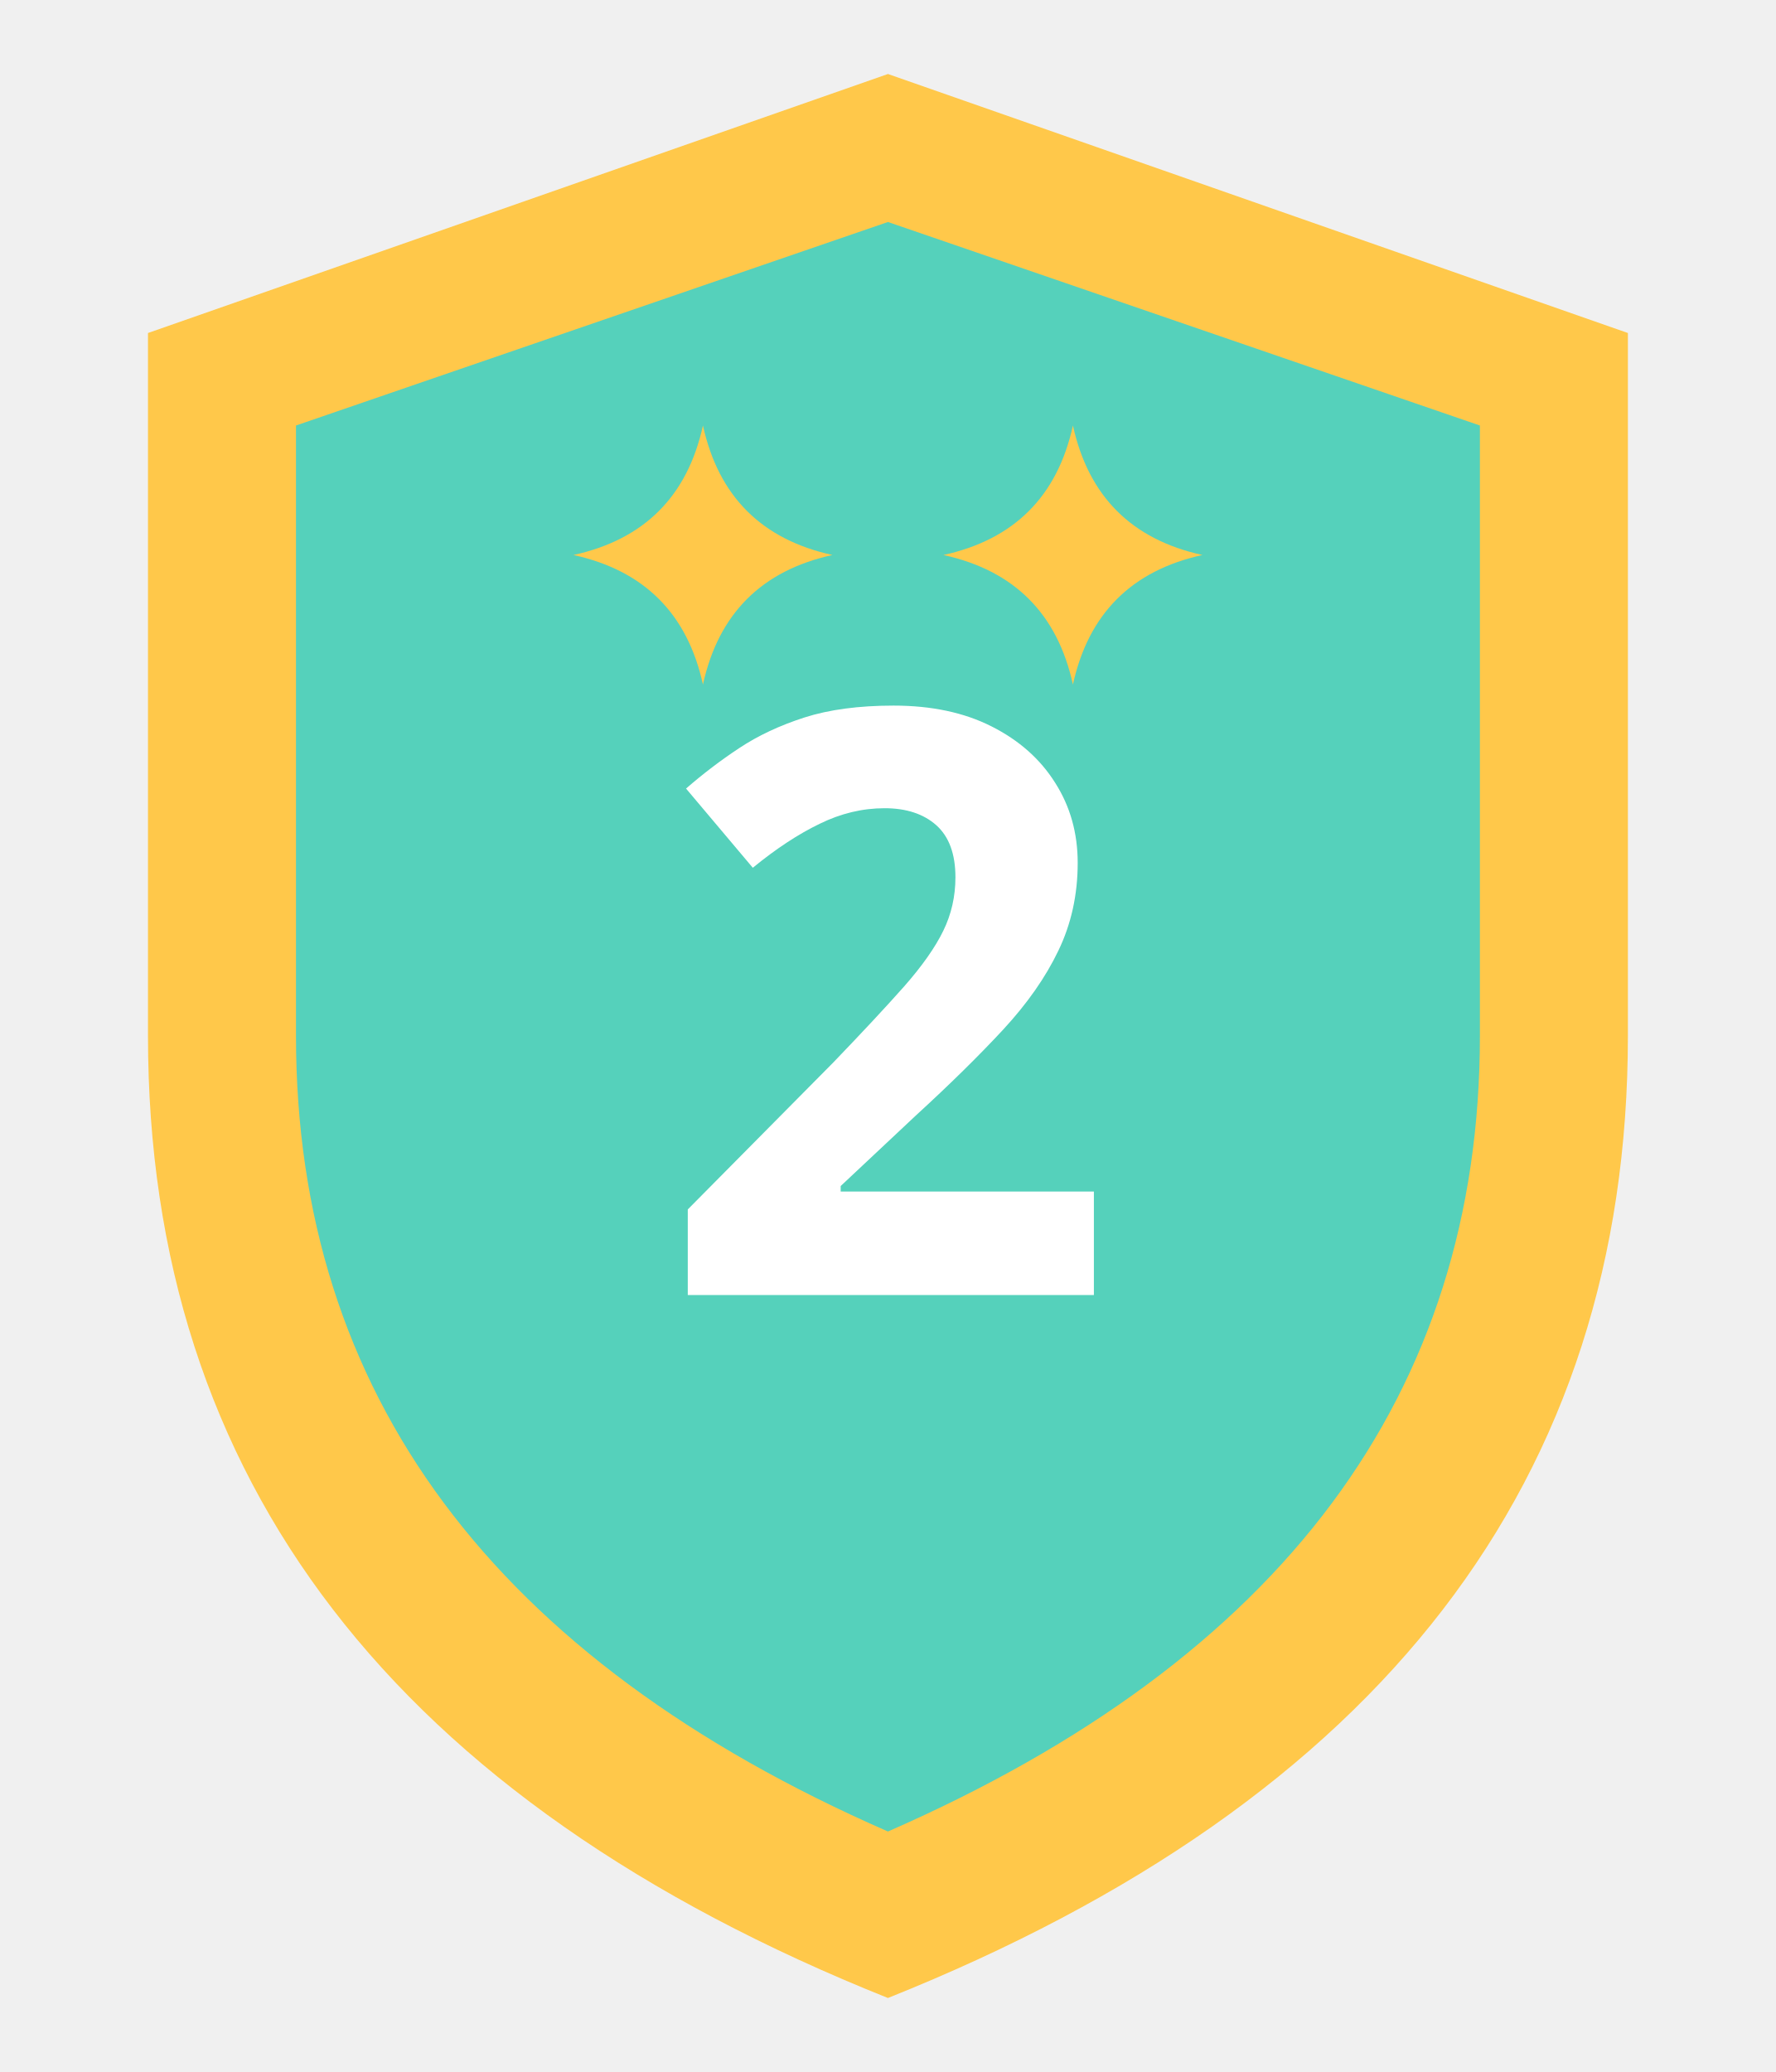
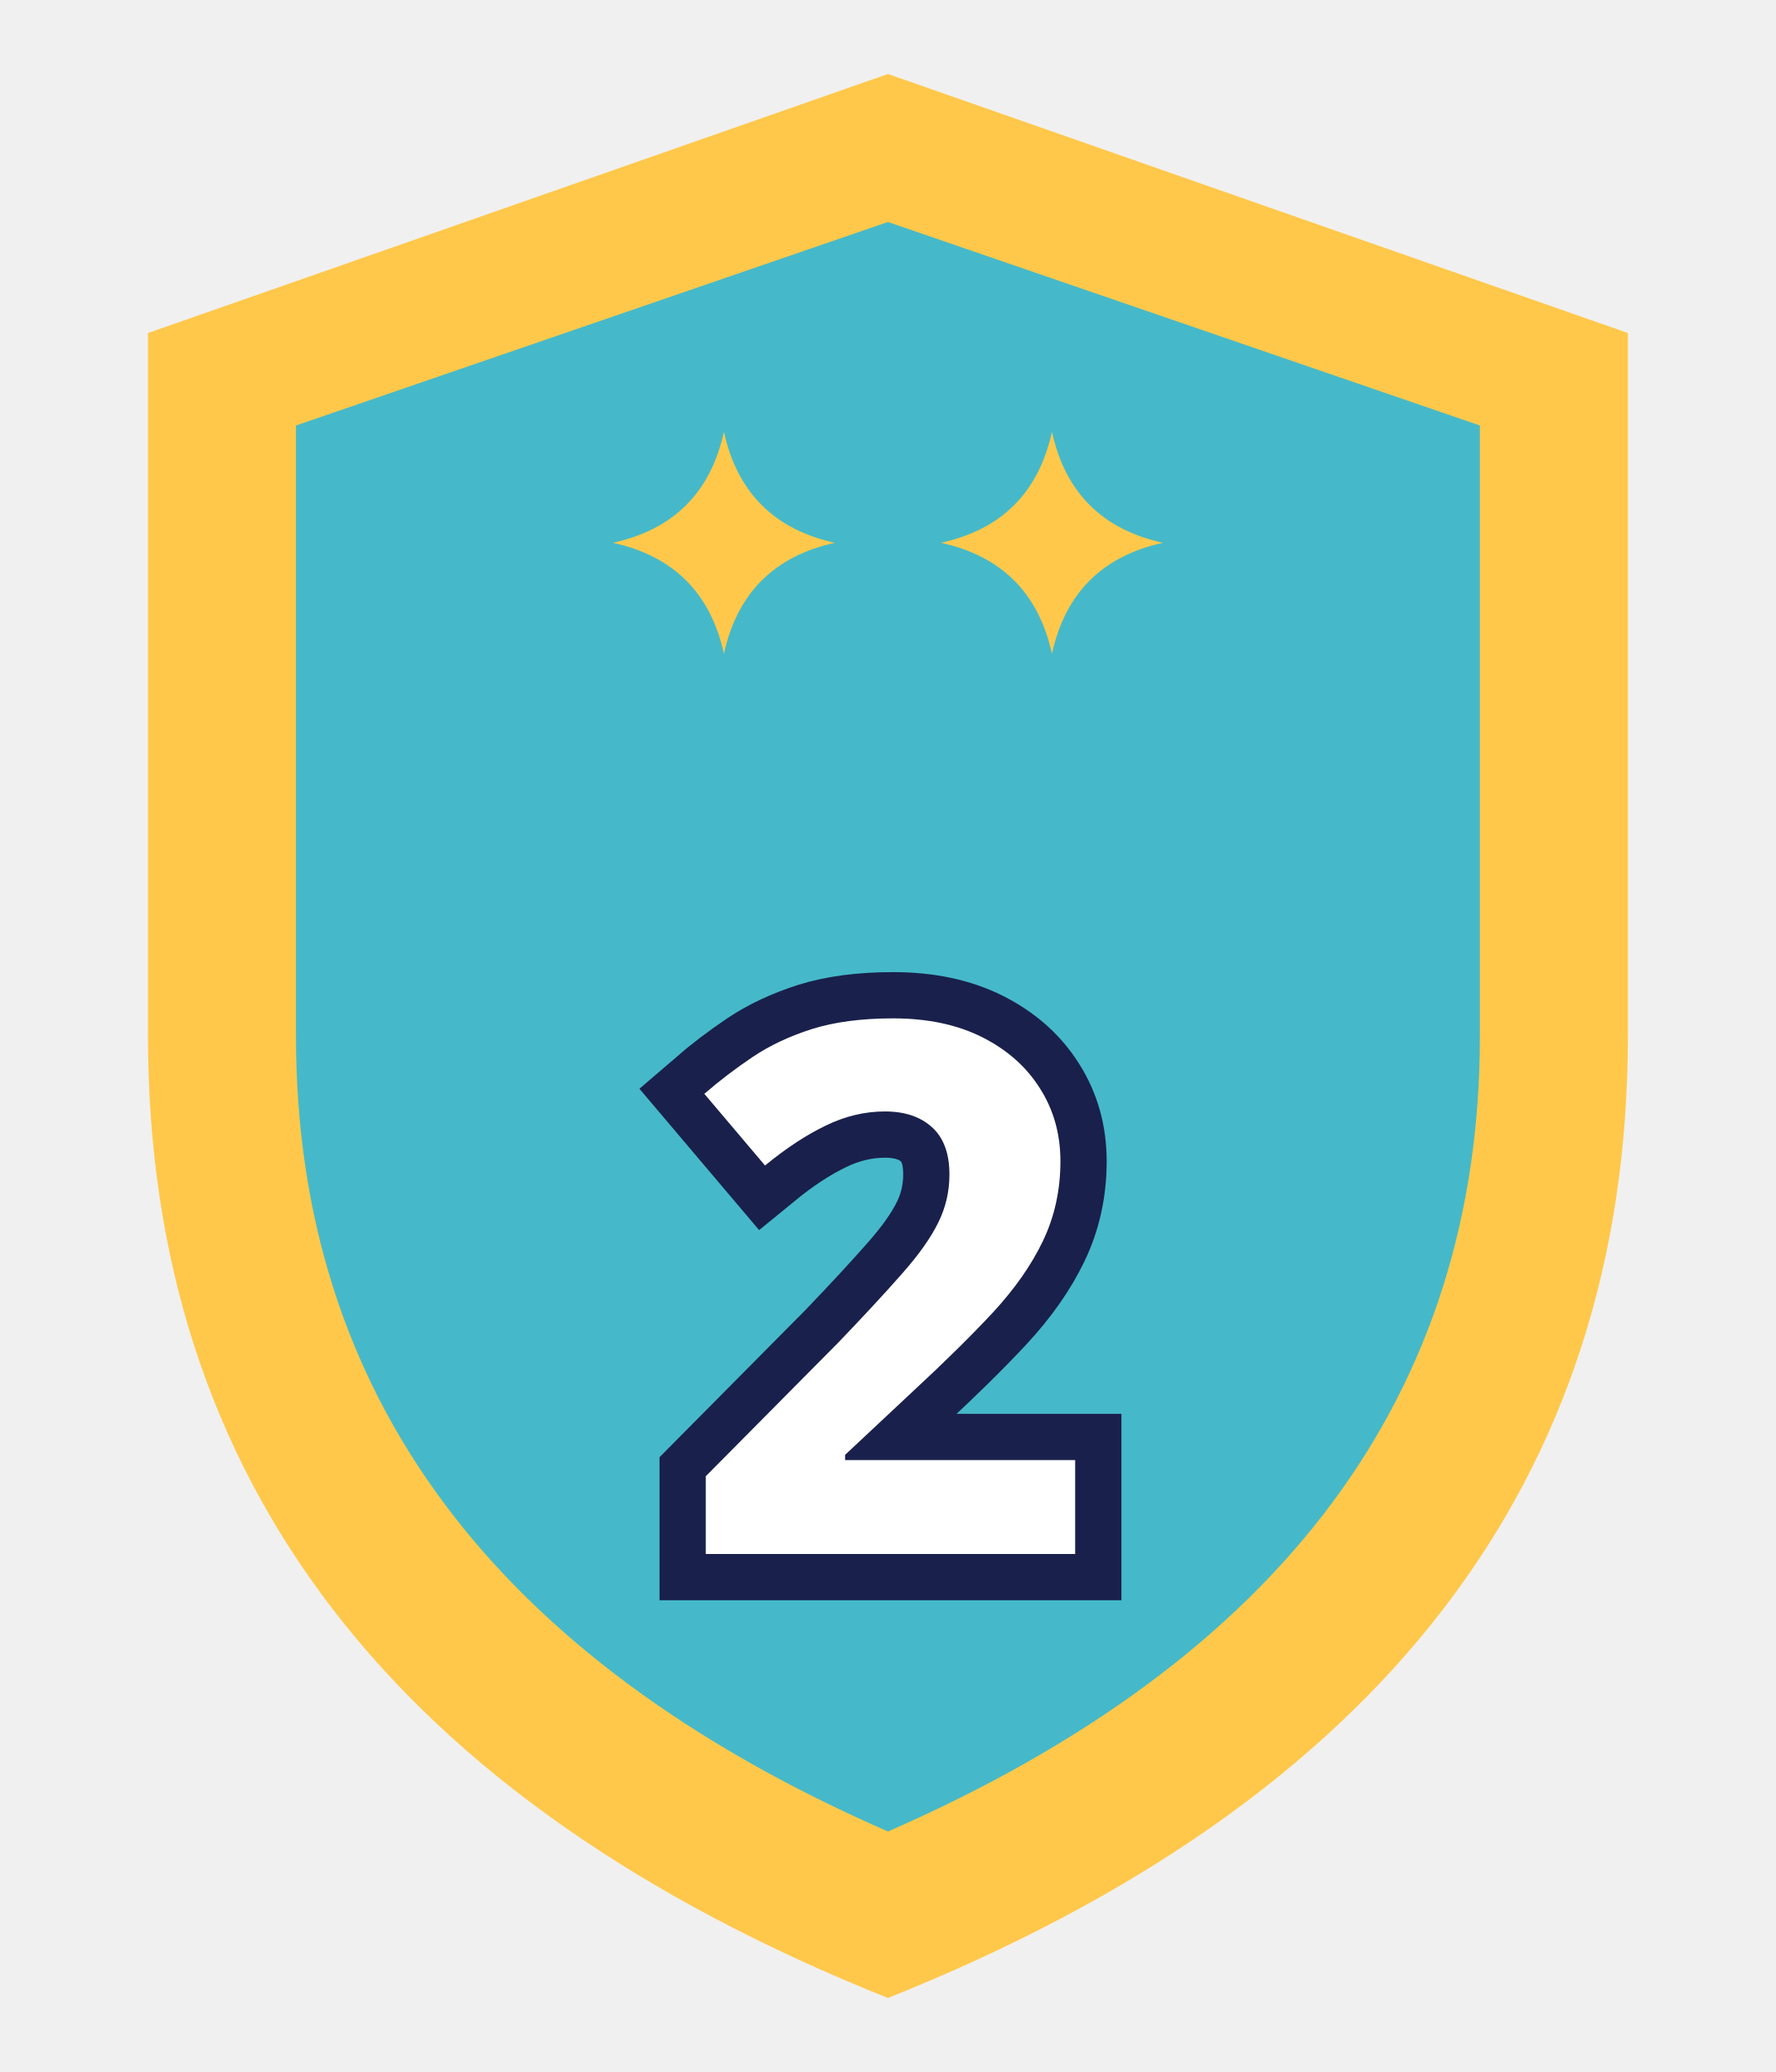
<svg xmlns="http://www.w3.org/2000/svg" width="96" height="112" viewBox="0 0 96 112">
  <path d="M48 4 L88 18 V56 Q88 92 48 108 Q8 92 8 56 V18 Z" fill="#ffc84a" />
-   <path d="M48 12 L80 23 V56 Q80 85 48 99 Q16 85 16 56 V23 Z" fill="#55d1bb" />
-   <text x="48" y="70" text-anchor="middle" font-family="Fredoka, sans-serif" font-weight="700" font-size="44" fill="#ffffff">2</text>
-   <path d="M38 23 Q39.26 28.74 45 30 Q39.26 31.26 38 37 Q36.74 31.26 31 30 Q36.74 28.74 38 23Z" fill="#ffc84a" />
-   <path d="M58 23 Q59.26 28.74 65 30 Q59.26 31.26 58 37 Q56.74 31.26 51 30 Q56.74 28.74 58 23Z" fill="#ffc84a" />
+   <path d="M48 12 L80 23 V56 Q80 85 48 99 Q16 85 16 56 V23 Z" fill="#45b9c9" />
+   <path d="M39.134 23.34 Q40.214 28.26 45.134 29.34 Q40.214 30.42 39.134 35.34 Q38.054 30.42 33.134 29.34 Q38.054 28.26 39.134 23.34Z" fill="#ffc84a" />
+   <path d="M56.866 23.34 Q57.946 28.26 62.866 29.34 Q57.946 30.42 56.866 35.34 Q55.786 30.42 50.866 29.34 Q55.786 28.26 56.866 23.34Z" fill="#ffc84a" />
+   <text x="48" y="84" text-anchor="middle" font-family="Fredoka, sans-serif" font-weight="700" font-size="40" fill="#ffffff" stroke="#19204c" stroke-width="5" paint-order="stroke">2</text>
</svg>
